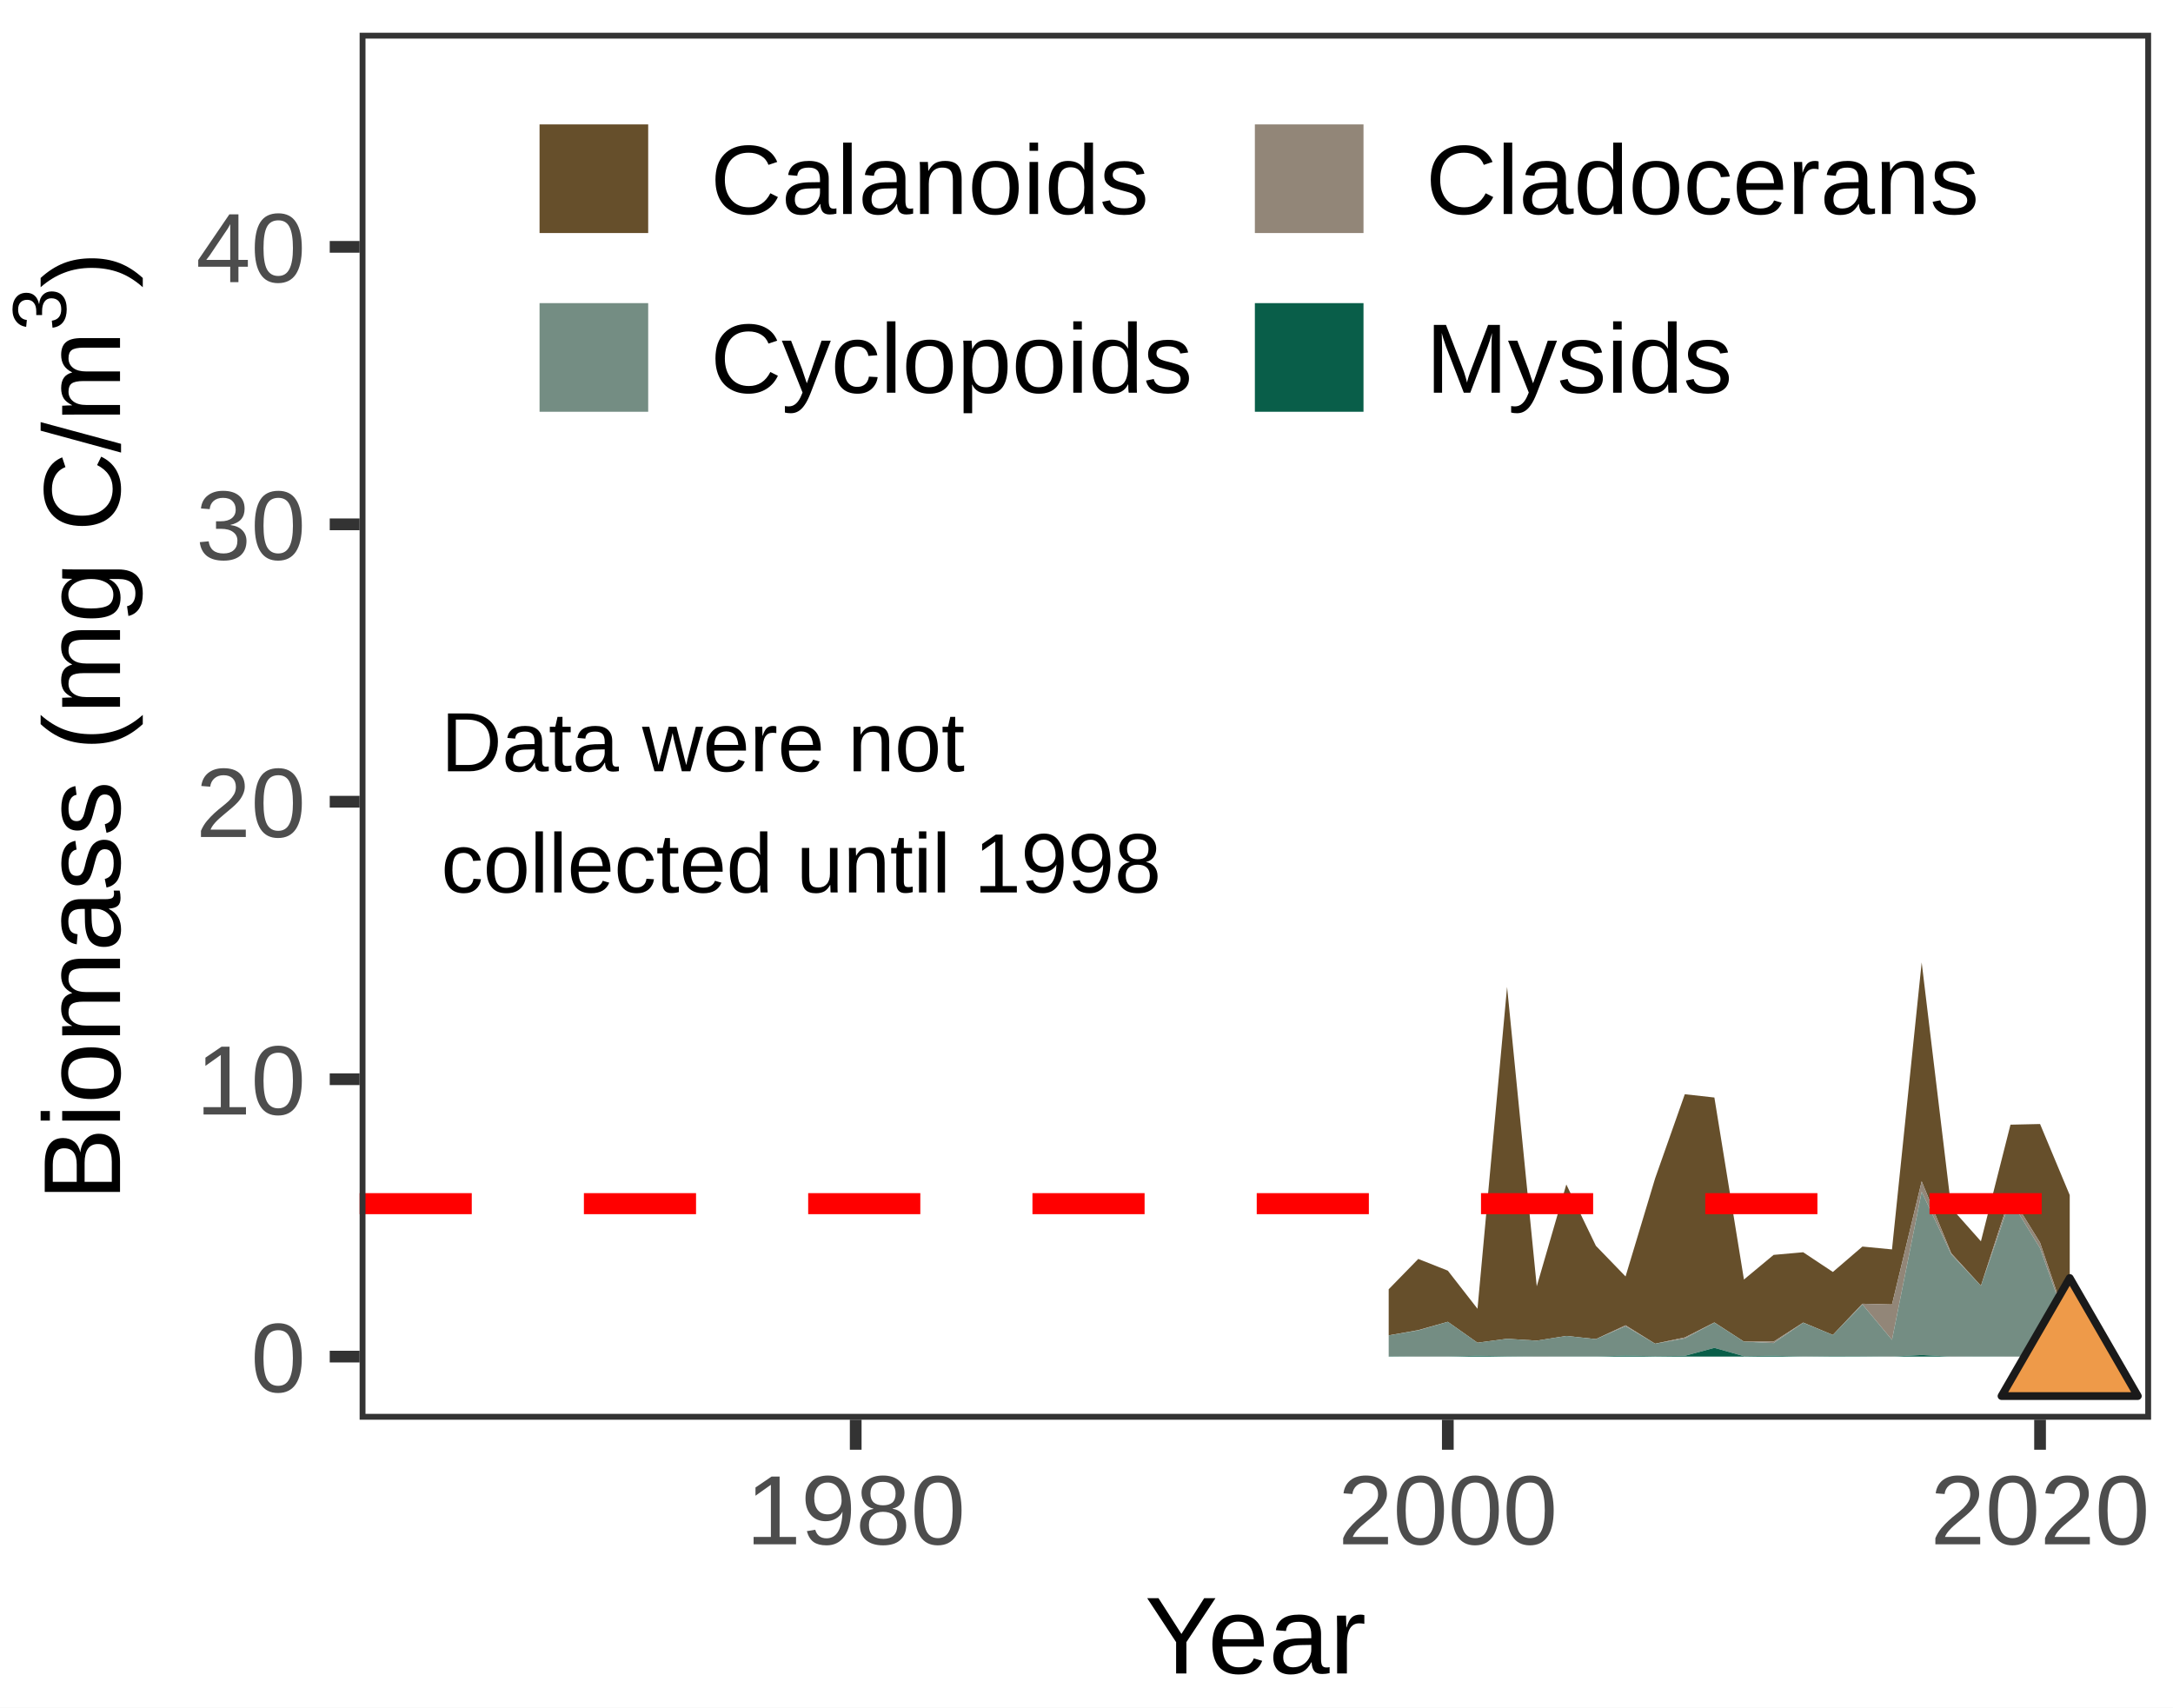
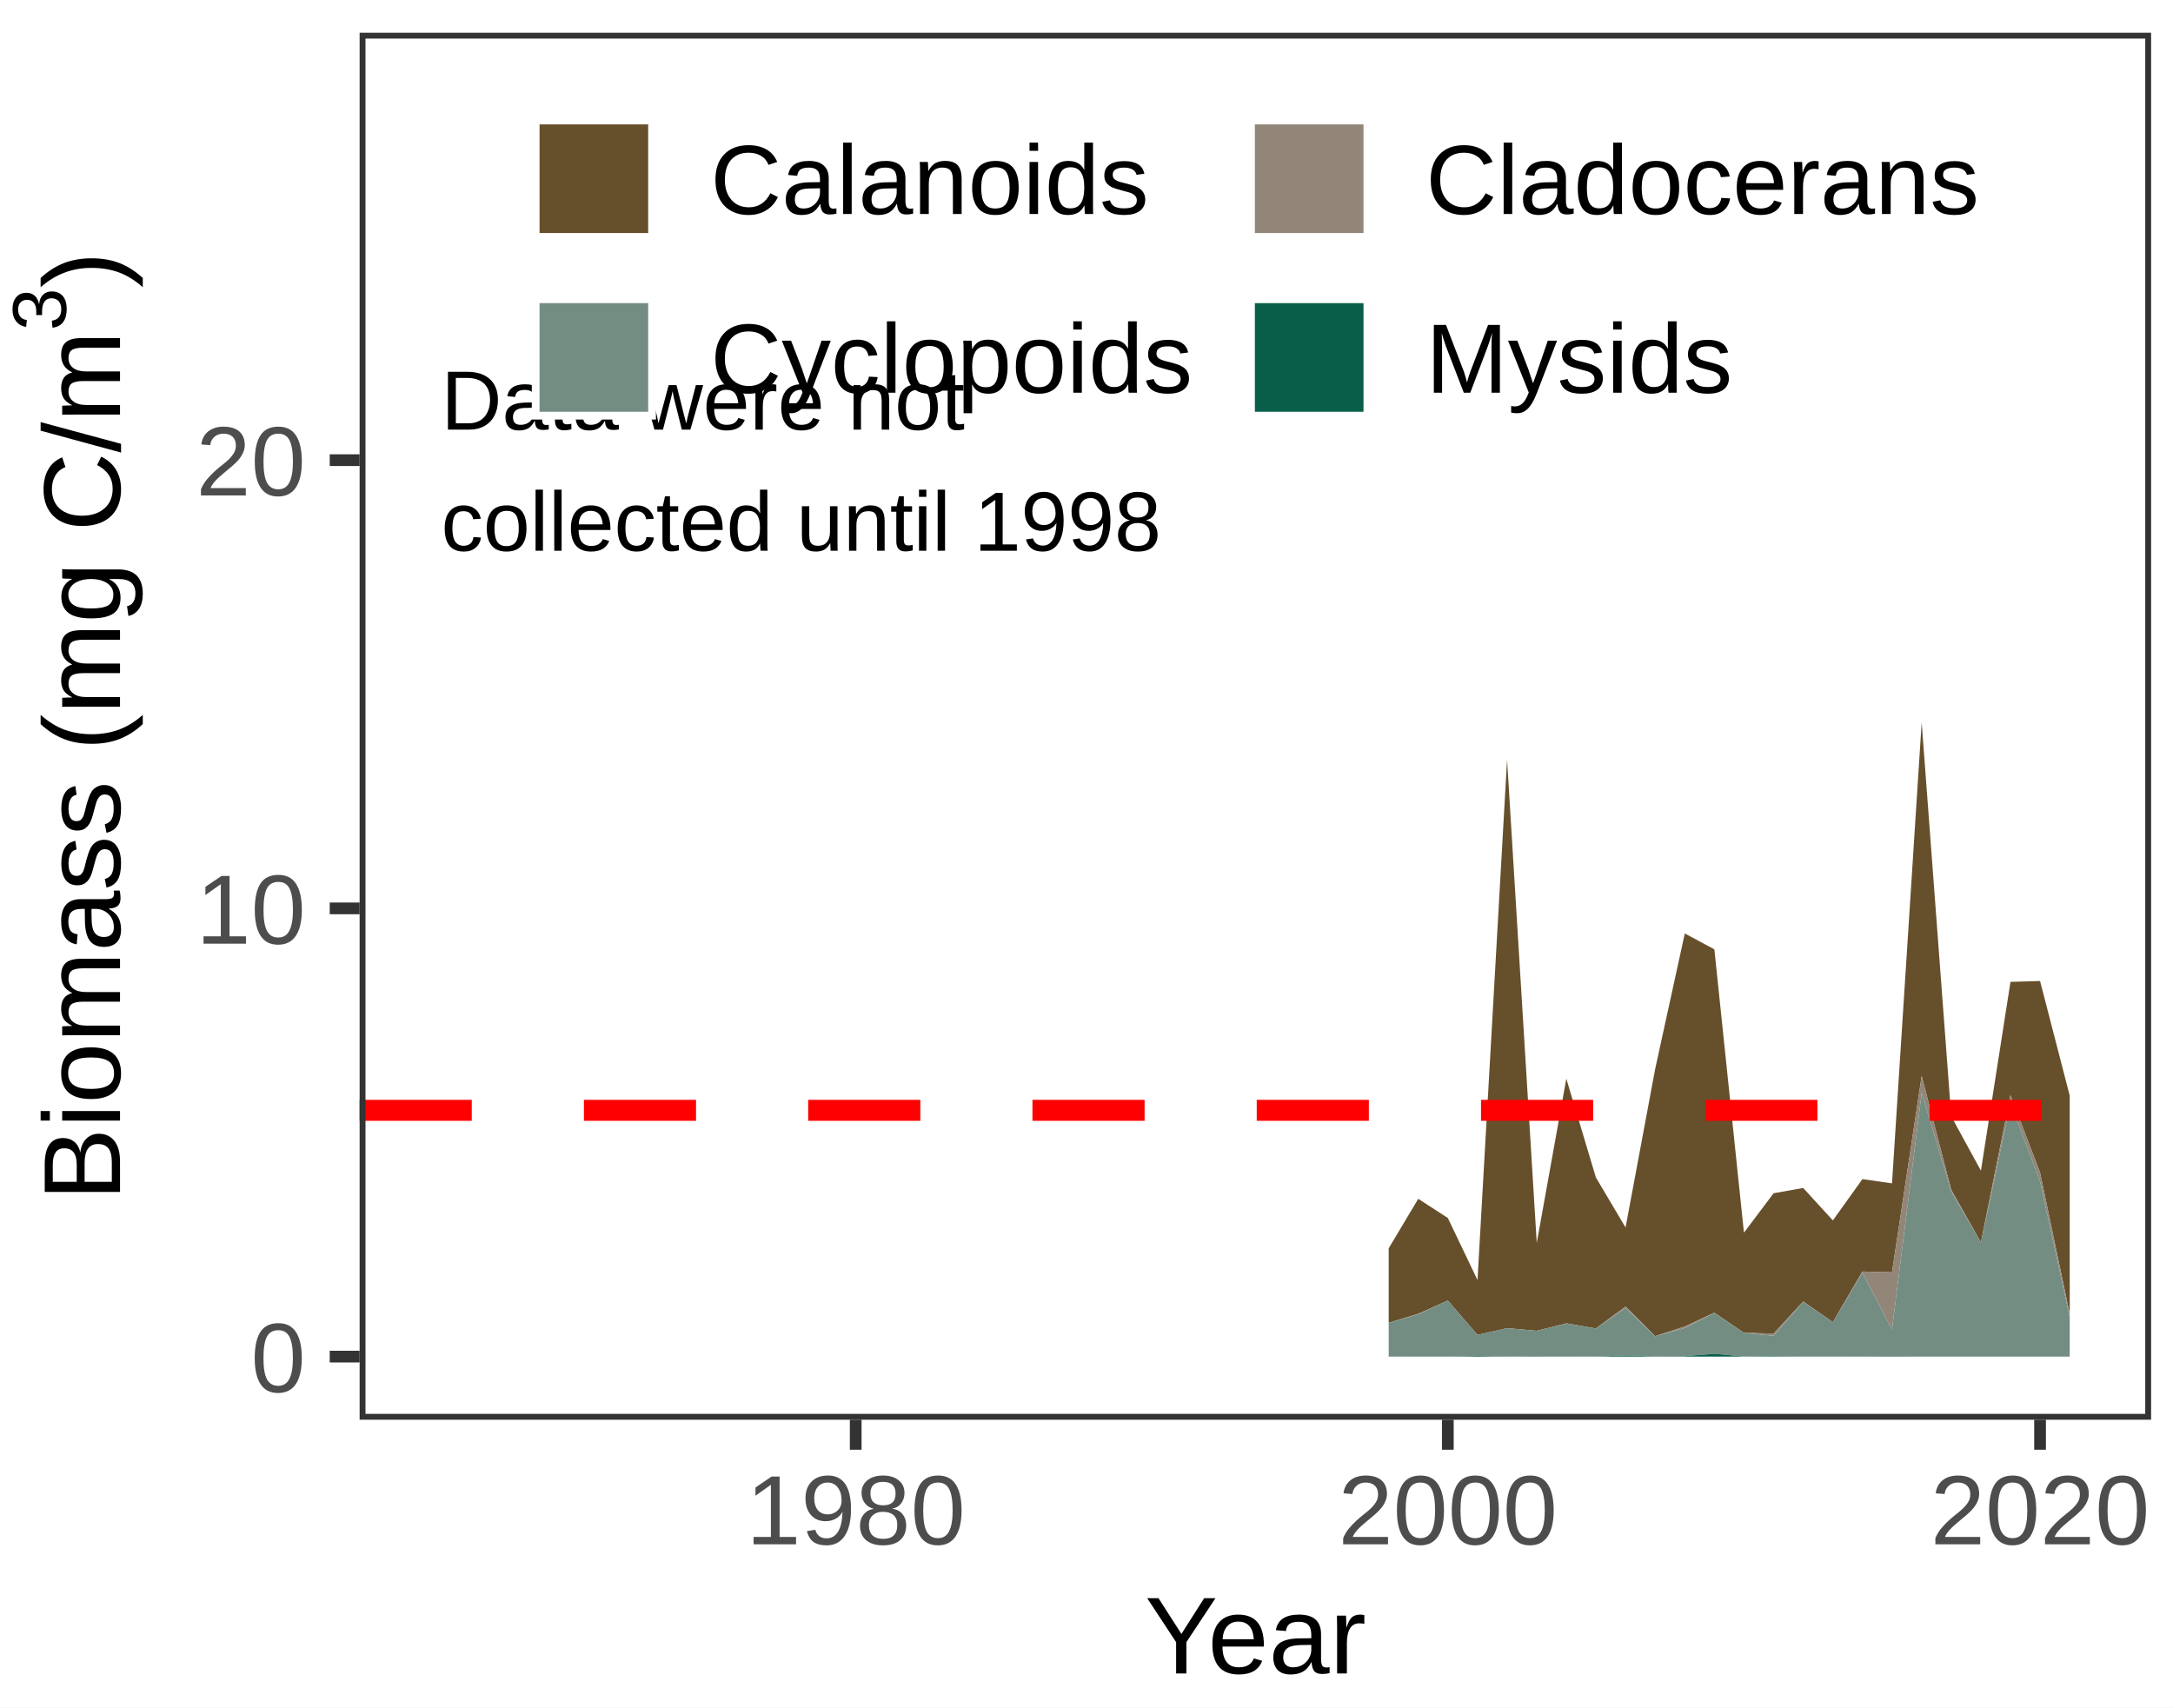
<svg xmlns="http://www.w3.org/2000/svg" class="svglite" width="198.43pt" height="155.91pt" viewBox="0 0 198.43 155.91">
  <defs>
    <style type="text/css">
    .svglite line, .svglite polyline, .svglite polygon, .svglite path, .svglite rect, .svglite circle {
      fill: none;
      stroke: #000000;
      stroke-linecap: round;
      stroke-linejoin: round;
      stroke-miterlimit: 10.00;
    }
    .svglite text {
      white-space: pre;
    }
  </style>
  </defs>
  <rect width="100%" height="100%" style="stroke: none; fill: #FFFFFF;" />
  <defs>
    <clipPath id="cpMC4wMHwxOTguNDN8MC4wMHwxNTUuOTE=">
      <rect x="0.00" y="0.00" width="198.43" height="155.91" />
    </clipPath>
  </defs>
  <g clip-path="url(#cpMC4wMHwxOTguNDN8MC4wMHwxNTUuOTE=)">
    <rect x="0.00" y="0.00" width="198.43" height="155.91" style="stroke-width: 1.07; stroke: #FFFFFF; fill: #FFFFFF;" />
  </g>
  <defs>
    <clipPath id="cpMzIuODR8MTk2LjQzfDIuOTl8MTI5LjY0">
      <rect x="32.84" y="2.99" width="163.59" height="126.65" />
    </clipPath>
  </defs>
  <g clip-path="url(#cpMzIuODR8MTk2LjQzfDIuOTl8MTI5LjY0)">
    <rect x="32.84" y="2.99" width="163.59" height="126.65" style="stroke-width: 1.07; stroke: none; fill: #FFFFFF;" />
-     <polygon points="126.81,117.73 129.51,114.96 132.21,116.03 134.92,119.51 137.62,90.12 140.33,117.46 143.03,108.16 145.73,113.76 148.44,116.56 151.14,107.60 153.85,99.92 156.55,100.22 159.25,116.84 161.96,114.59 164.66,114.35 167.37,116.15 170.07,113.83 172.77,114.09 175.48,87.88 178.18,110.30 180.89,113.35 183.59,102.70 186.29,102.64 189.00,109.13 189.00,121.48 186.29,113.47 183.59,109.11 180.89,117.41 178.18,114.44 175.48,107.87 172.77,119.12 170.07,119.05 167.37,121.90 164.66,120.77 161.96,122.51 159.25,122.51 156.55,120.76 153.85,122.13 151.14,122.70 148.44,121.02 145.73,122.28 143.03,121.99 140.33,122.42 137.62,122.25 134.92,122.61 132.21,120.70 129.51,121.46 126.81,121.94 " style="stroke-width: 0.00; stroke: none; fill: #664F2B;" />
-     <polyline points="126.81,117.73 129.51,114.96 132.21,116.03 134.92,119.51 137.62,90.12 140.33,117.46 143.03,108.16 145.73,113.76 148.44,116.56 151.14,107.60 153.85,99.92 156.55,100.22 159.25,116.84 161.96,114.59 164.66,114.35 167.37,116.15 170.07,113.83 172.77,114.09 175.48,87.88 178.18,110.30 180.89,113.35 183.59,102.70 186.29,102.64 189.00,109.13 " style="stroke-width: 1.07; stroke: none;" />
-     <polygon points="126.81,121.94 129.51,121.46 132.21,120.70 134.92,122.61 137.62,122.25 140.33,122.42 143.03,121.99 145.73,122.28 148.44,121.02 151.14,122.70 153.85,122.13 156.55,120.76 159.25,122.51 161.96,122.51 164.66,120.77 167.37,121.90 170.07,119.05 172.77,119.12 175.48,107.87 178.18,114.44 180.89,117.41 183.59,109.11 186.29,113.47 189.00,121.48 189.00,121.64 186.29,113.98 183.59,109.56 180.89,117.41 178.18,114.54 175.48,108.83 172.77,122.35 170.07,119.11 167.37,121.90 164.66,120.78 161.96,122.64 159.25,122.51 156.55,120.77 153.85,122.22 151.14,122.70 148.44,121.10 145.73,122.28 143.03,121.99 140.33,122.42 137.62,122.25 134.92,122.61 132.21,120.70 129.51,121.48 126.81,121.94 " style="stroke-width: 0.00; stroke: none; fill: #928678;" />
-     <polyline points="126.81,121.94 129.51,121.46 132.21,120.70 134.92,122.61 137.62,122.25 140.33,122.42 143.03,121.99 145.73,122.28 148.44,121.02 151.14,122.70 153.85,122.13 156.55,120.76 159.25,122.51 161.96,122.51 164.66,120.77 167.37,121.90 170.07,119.05 172.77,119.12 175.48,107.87 178.18,114.44 180.89,117.41 183.59,109.11 186.29,113.47 189.00,121.48 " style="stroke-width: 1.07; stroke: none;" />
-     <polygon points="126.81,121.94 129.51,121.48 132.21,120.70 134.92,122.61 137.62,122.25 140.33,122.42 143.03,121.99 145.73,122.28 148.44,121.10 151.14,122.70 153.85,122.22 156.55,120.77 159.25,122.51 161.96,122.64 164.66,120.78 167.37,121.90 170.07,119.11 172.77,122.35 175.48,108.83 178.18,114.54 180.89,117.41 183.59,109.56 186.29,113.98 189.00,121.64 189.00,123.88 186.29,123.88 183.59,123.88 180.89,123.86 178.18,123.88 175.48,123.73 172.77,123.88 170.07,123.85 167.37,123.84 164.66,123.87 161.96,123.80 159.25,123.84 156.55,123.08 153.85,123.81 151.14,123.84 148.44,123.79 145.73,123.87 143.03,123.87 140.33,123.88 137.62,123.85 134.92,123.80 132.21,123.87 129.51,123.88 126.81,123.85 " style="stroke-width: 0.00; stroke: none; fill: #748D83;" />
-     <polyline points="126.81,121.94 129.51,121.48 132.21,120.70 134.92,122.61 137.62,122.25 140.33,122.42 143.03,121.99 145.73,122.28 148.44,121.10 151.14,122.70 153.85,122.22 156.55,120.77 159.25,122.51 161.96,122.64 164.66,120.78 167.37,121.90 170.07,119.11 172.77,122.35 175.48,108.83 178.18,114.54 180.89,117.41 183.59,109.56 186.29,113.98 189.00,121.64 " style="stroke-width: 1.07; stroke: none;" />
-     <polygon points="126.81,123.85 129.51,123.88 132.21,123.87 134.92,123.80 137.62,123.85 140.33,123.88 143.03,123.87 145.73,123.87 148.44,123.79 151.14,123.84 153.85,123.81 156.55,123.08 159.25,123.84 161.96,123.80 164.66,123.87 167.37,123.84 170.07,123.85 172.77,123.88 175.48,123.73 178.18,123.88 180.89,123.86 183.59,123.88 186.29,123.88 186.29,123.88 183.59,123.88 180.89,123.88 178.18,123.88 175.48,123.88 172.77,123.88 170.07,123.88 167.37,123.88 164.66,123.88 161.96,123.88 159.25,123.88 156.55,123.88 153.85,123.88 151.14,123.88 148.44,123.88 145.73,123.88 143.03,123.88 140.33,123.88 137.62,123.88 134.92,123.88 132.21,123.88 129.51,123.88 126.81,123.88 " style="stroke-width: 0.00; stroke: none; fill: #095E49;" />
-     <polyline points="126.81,123.85 129.51,123.88 132.21,123.87 134.92,123.80 137.62,123.85 140.33,123.88 143.03,123.87 145.73,123.87 148.44,123.79 151.14,123.84 153.85,123.81 156.55,123.08 159.25,123.84 161.96,123.80 164.66,123.87 167.37,123.84 170.07,123.85 172.77,123.88 175.48,123.73 178.18,123.88 180.89,123.86 183.59,123.88 186.29,123.88 " style="stroke-width: 1.07; stroke: none;" />
-     <polygon points="189.00,116.70 195.22,127.48 182.77,127.48 " style="stroke-width: 0.71; stroke: #1A1A1A; fill: #EE9A49;" />
-     <line x1="32.84" y1="109.91" x2="196.43" y2="109.91" style="stroke-width: 1.92; stroke: #FF0000; stroke-dasharray: 10.24,10.24; stroke-linecap: butt;" />
-     <text x="40.28" y="70.43" style="font-size: 7.68px; font-family: &quot;Arial&quot;;" textLength="49.92px" lengthAdjust="spacingAndGlyphs">Data were not </text>
-     <text x="40.28" y="81.49" style="font-size: 7.68px; font-family: &quot;Arial&quot;;" textLength="67.85px" lengthAdjust="spacingAndGlyphs"> collected until 1998</text>
+     <polygon points="126.81,113.99 129.51,109.47 132.21,111.22 134.92,116.89 137.62,69.37 140.33,113.50 143.03,98.50 145.73,107.52 148.44,112.09 151.14,97.63 153.85,85.24 156.55,86.69 159.25,112.56 161.96,108.96 164.66,108.48 167.37,111.44 170.07,107.67 172.77,108.06 175.48,65.96 178.18,101.94 180.89,106.90 183.59,89.66 186.29,89.58 189.00,100.05 189.00,119.99 186.29,107.07 183.59,100.01 180.89,113.46 178.18,108.65 175.48,98.25 172.77,116.18 170.07,116.11 167.37,120.73 164.66,118.85 161.96,121.77 159.25,121.71 156.55,119.87 153.85,121.13 151.14,122.01 148.44,119.31 145.73,121.31 143.03,120.84 140.33,121.52 137.62,121.28 134.92,121.90 132.21,118.76 129.51,119.97 126.81,120.79 " style="stroke-width: 0.00; stroke: none; fill: #664F2B;" />
+     <polyline points="126.81,113.99 129.51,109.47 132.21,111.22 134.92,116.89 137.62,69.37 140.33,113.50 143.03,98.50 145.73,107.52 148.44,112.09 151.14,97.63 153.85,85.24 156.55,86.69 159.25,112.56 161.96,108.96 164.66,108.48 167.37,111.44 170.07,107.67 172.77,108.06 175.48,65.96 178.18,101.94 180.89,106.90 183.59,89.66 186.29,89.58 189.00,100.05 " style="stroke-width: 1.07; stroke: none;" />
+     <polygon points="126.81,120.79 129.51,119.97 132.21,118.76 134.92,121.90 137.62,121.28 140.33,121.52 143.03,120.84 145.73,121.31 148.44,119.31 151.14,122.01 153.85,121.13 156.55,119.87 159.25,121.71 161.96,121.77 164.66,118.85 167.37,120.73 170.07,116.11 172.77,116.18 175.48,98.25 178.18,108.65 180.89,113.46 183.59,100.01 186.29,107.07 189.00,119.99 189.00,120.25 186.29,107.89 183.59,100.75 180.89,113.46 178.18,108.80 175.48,99.81 172.77,121.41 170.07,116.20 167.37,120.73 164.66,118.87 161.96,121.98 159.25,121.71 156.55,119.88 153.85,121.27 151.14,122.02 148.44,119.43 145.73,121.31 143.03,120.84 140.33,121.52 137.62,121.28 134.92,121.90 132.21,118.76 129.51,120.01 126.81,120.79 " style="stroke-width: 0.00; stroke: none; fill: #928678;" />
+     <polyline points="126.81,120.79 129.51,119.97 132.21,118.76 134.92,121.90 137.62,121.28 140.33,121.52 143.03,120.84 145.73,121.31 148.44,119.31 151.14,122.01 153.85,121.13 156.55,119.87 159.25,121.71 161.96,121.77 164.66,118.85 167.37,120.73 170.07,116.11 172.77,116.18 175.48,98.25 178.18,108.65 180.89,113.46 183.59,100.01 186.29,107.07 189.00,119.99 " style="stroke-width: 1.07; stroke: none;" />
+     <polygon points="126.81,120.79 129.51,120.01 132.21,118.76 134.92,121.90 137.62,121.28 140.33,121.52 143.03,120.84 145.73,121.31 148.44,119.43 151.14,122.02 153.85,121.27 156.55,119.88 159.25,121.71 161.96,121.98 164.66,118.87 167.37,120.73 170.07,116.20 172.77,121.41 175.48,99.81 178.18,108.80 180.89,113.46 183.59,100.75 186.29,107.89 189.00,120.25 189.00,123.88 186.29,123.88 183.59,123.88 180.89,123.88 178.18,123.88 175.48,123.88 172.77,123.88 170.07,123.86 167.37,123.87 164.66,123.87 161.96,123.84 159.25,123.87 156.55,123.62 153.85,123.84 151.14,123.86 148.44,123.78 145.73,123.87 143.03,123.88 140.33,123.88 137.62,123.87 134.92,123.82 132.21,123.88 129.51,123.88 126.81,123.87 " style="stroke-width: 0.00; stroke: none; fill: #748D83;" />
+     <polyline points="126.81,120.79 129.51,120.01 132.21,118.76 134.92,121.90 137.62,121.28 140.33,121.52 143.03,120.84 145.73,121.31 148.44,119.43 151.14,122.02 153.85,121.27 156.55,119.88 159.25,121.71 161.96,121.98 164.66,118.87 167.37,120.73 170.07,116.20 172.77,121.41 175.48,99.81 178.18,108.80 180.89,113.46 183.59,100.75 186.29,107.89 189.00,120.25 " style="stroke-width: 1.07; stroke: none;" />
+     <polygon points="126.81,123.87 129.51,123.88 132.21,123.88 134.92,123.82 137.62,123.87 143.03,123.88 145.73,123.87 148.44,123.78 151.14,123.86 153.85,123.84 156.55,123.62 159.25,123.87 161.96,123.84 164.66,123.87 167.37,123.87 170.07,123.86 175.48,123.88 178.18,123.88 183.59,123.88 186.29,123.88 189.00,123.88 189.00,123.88 186.29,123.88 183.59,123.88 178.18,123.88 175.48,123.88 170.07,123.88 167.37,123.88 164.66,123.88 161.96,123.88 159.25,123.88 156.55,123.88 153.85,123.88 151.14,123.88 148.44,123.88 145.73,123.88 143.03,123.88 137.62,123.88 134.92,123.88 132.21,123.88 129.51,123.88 126.81,123.88 " style="stroke-width: 0.00; stroke: none; fill: #095E49;" />
+     <polyline points="126.81,123.87 129.51,123.88 132.21,123.88 134.92,123.82 137.62,123.87 143.03,123.88 145.73,123.87 148.44,123.78 151.14,123.86 153.85,123.84 156.55,123.62 159.25,123.87 161.96,123.84 164.66,123.87 167.37,123.87 170.07,123.86 175.48,123.88 178.18,123.88 183.59,123.88 186.29,123.88 189.00,123.88 " style="stroke-width: 1.07; stroke: none;" />
+     <line x1="32.84" y1="101.39" x2="196.43" y2="101.39" style="stroke-width: 1.92; stroke: #FF0000; stroke-dasharray: 10.24,10.24; stroke-linecap: butt;" />
+     <text x="40.28" y="39.23" style="font-size: 7.68px; font-family: &quot;Arial&quot;;" textLength="49.92px" lengthAdjust="spacingAndGlyphs">Data were not </text>
+     <text x="40.28" y="50.29" style="font-size: 7.68px; font-family: &quot;Arial&quot;;" textLength="67.85px" lengthAdjust="spacingAndGlyphs"> collected until 1998</text>
    <rect x="32.84" y="2.99" width="163.59" height="126.65" style="stroke-width: 1.07; stroke: #333333;" />
  </g>
  <g clip-path="url(#cpMC4wMHwxOTguNDN8MC4wMHwxNTUuOTE=)">
    <text x="27.91" y="127.11" text-anchor="end" style="font-size: 9.00px;fill: #4D4D4D; font-family: &quot;Arial&quot;;" textLength="5.00px" lengthAdjust="spacingAndGlyphs">0</text>
-     <text x="27.91" y="101.77" text-anchor="end" style="font-size: 9.00px;fill: #4D4D4D; font-family: &quot;Arial&quot;;" textLength="10.01px" lengthAdjust="spacingAndGlyphs">10</text>
-     <text x="27.91" y="76.43" text-anchor="end" style="font-size: 9.00px;fill: #4D4D4D; font-family: &quot;Arial&quot;;" textLength="10.01px" lengthAdjust="spacingAndGlyphs">20</text>
-     <text x="27.91" y="51.10" text-anchor="end" style="font-size: 9.00px;fill: #4D4D4D; font-family: &quot;Arial&quot;;" textLength="10.01px" lengthAdjust="spacingAndGlyphs">30</text>
-     <text x="27.91" y="25.76" text-anchor="end" style="font-size: 9.00px;fill: #4D4D4D; font-family: &quot;Arial&quot;;" textLength="10.01px" lengthAdjust="spacingAndGlyphs">40</text>
+     <text x="27.91" y="86.17" text-anchor="end" style="font-size: 9.00px;fill: #4D4D4D; font-family: &quot;Arial&quot;;" textLength="10.01px" lengthAdjust="spacingAndGlyphs">10</text>
+     <text x="27.91" y="45.24" text-anchor="end" style="font-size: 9.00px;fill: #4D4D4D; font-family: &quot;Arial&quot;;" textLength="10.01px" lengthAdjust="spacingAndGlyphs">20</text>
    <polyline points="30.11,123.88 32.84,123.88 " style="stroke-width: 1.07; stroke: #333333; stroke-linecap: butt;" />
-     <polyline points="30.11,98.55 32.84,98.55 " style="stroke-width: 1.07; stroke: #333333; stroke-linecap: butt;" />
-     <polyline points="30.11,73.21 32.84,73.21 " style="stroke-width: 1.07; stroke: #333333; stroke-linecap: butt;" />
-     <polyline points="30.11,47.88 32.84,47.88 " style="stroke-width: 1.07; stroke: #333333; stroke-linecap: butt;" />
-     <polyline points="30.11,22.54 32.84,22.54 " style="stroke-width: 1.07; stroke: #333333; stroke-linecap: butt;" />
+     <polyline points="30.11,82.95 32.84,82.95 " style="stroke-width: 1.07; stroke: #333333; stroke-linecap: butt;" />
+     <polyline points="30.11,42.02 32.84,42.02 " style="stroke-width: 1.07; stroke: #333333; stroke-linecap: butt;" />
    <polyline points="78.14,132.38 78.14,129.64 " style="stroke-width: 1.07; stroke: #333333; stroke-linecap: butt;" />
    <polyline points="132.21,132.38 132.21,129.64 " style="stroke-width: 1.07; stroke: #333333; stroke-linecap: butt;" />
    <polyline points="186.29,132.38 186.29,129.64 " style="stroke-width: 1.07; stroke: #333333; stroke-linecap: butt;" />
    <text x="78.14" y="141.02" text-anchor="middle" style="font-size: 9.00px;fill: #4D4D4D; font-family: &quot;Arial&quot;;" textLength="20.02px" lengthAdjust="spacingAndGlyphs">1980</text>
    <text x="132.21" y="141.02" text-anchor="middle" style="font-size: 9.00px;fill: #4D4D4D; font-family: &quot;Arial&quot;;" textLength="20.02px" lengthAdjust="spacingAndGlyphs">2000</text>
    <text x="186.29" y="141.02" text-anchor="middle" style="font-size: 9.00px;fill: #4D4D4D; font-family: &quot;Arial&quot;;" textLength="20.02px" lengthAdjust="spacingAndGlyphs">2020</text>
    <text x="114.64" y="152.81" text-anchor="middle" style="font-size: 10.00px; font-family: &quot;Arial&quot;;" textLength="20.22px" lengthAdjust="spacingAndGlyphs">Year</text>
    <text transform="translate(10.96,109.67) rotate(-90)" style="font-size: 10.00px; font-family: &quot;Arial&quot;;" textLength="79.48px" lengthAdjust="spacingAndGlyphs">Biomass (mg C/m</text>
    <text transform="translate(6.03,30.19) rotate(-90)" style="font-size: 7.00px; font-family: &quot;Arial&quot;;" textLength="3.90px" lengthAdjust="spacingAndGlyphs">3</text>
    <text transform="translate(10.96,26.29) rotate(-90)" style="font-size: 10.00px; font-family: &quot;Arial&quot;;" textLength="3.33px" lengthAdjust="spacingAndGlyphs">)</text>
    <rect x="48.56" y="10.65" width="11.34" height="11.34" style="stroke-width: 1.07; stroke: none; fill: #FFFFFF;" />
    <rect x="49.27" y="11.36" width="9.92" height="9.92" style="stroke-width: 1.07; stroke: none; stroke-linecap: square; stroke-linejoin: miter; fill: #664F2B;" />
    <rect x="113.88" y="10.65" width="11.34" height="11.34" style="stroke-width: 1.07; stroke: none; fill: #FFFFFF;" />
    <rect x="114.59" y="11.36" width="9.92" height="9.92" style="stroke-width: 1.07; stroke: none; stroke-linecap: square; stroke-linejoin: miter; fill: #928678;" />
    <rect x="48.56" y="26.97" width="11.34" height="11.34" style="stroke-width: 1.07; stroke: none; fill: #FFFFFF;" />
    <rect x="49.27" y="27.68" width="9.92" height="9.92" style="stroke-width: 1.07; stroke: none; stroke-linecap: square; stroke-linejoin: miter; fill: #748D83;" />
    <rect x="113.88" y="26.97" width="11.34" height="11.34" style="stroke-width: 1.07; stroke: none; fill: #FFFFFF;" />
    <rect x="114.59" y="27.68" width="9.92" height="9.92" style="stroke-width: 1.07; stroke: none; stroke-linecap: square; stroke-linejoin: miter; fill: #095E49;" />
    <text x="64.88" y="19.54" style="font-size: 9.00px; font-family: &quot;Arial&quot;;" textLength="40.02px" lengthAdjust="spacingAndGlyphs">Calanoids</text>
    <text x="130.20" y="19.54" style="font-size: 9.00px; font-family: &quot;Arial&quot;;" textLength="50.52px" lengthAdjust="spacingAndGlyphs">Cladocerans</text>
    <text x="64.88" y="35.86" style="font-size: 9.00px; font-family: &quot;Arial&quot;;" textLength="44.02px" lengthAdjust="spacingAndGlyphs">Cyclopoids</text>
    <text x="130.20" y="35.86" style="font-size: 9.00px; font-family: &quot;Arial&quot;;" textLength="28.00px" lengthAdjust="spacingAndGlyphs">Mysids</text>
  </g>
</svg>
